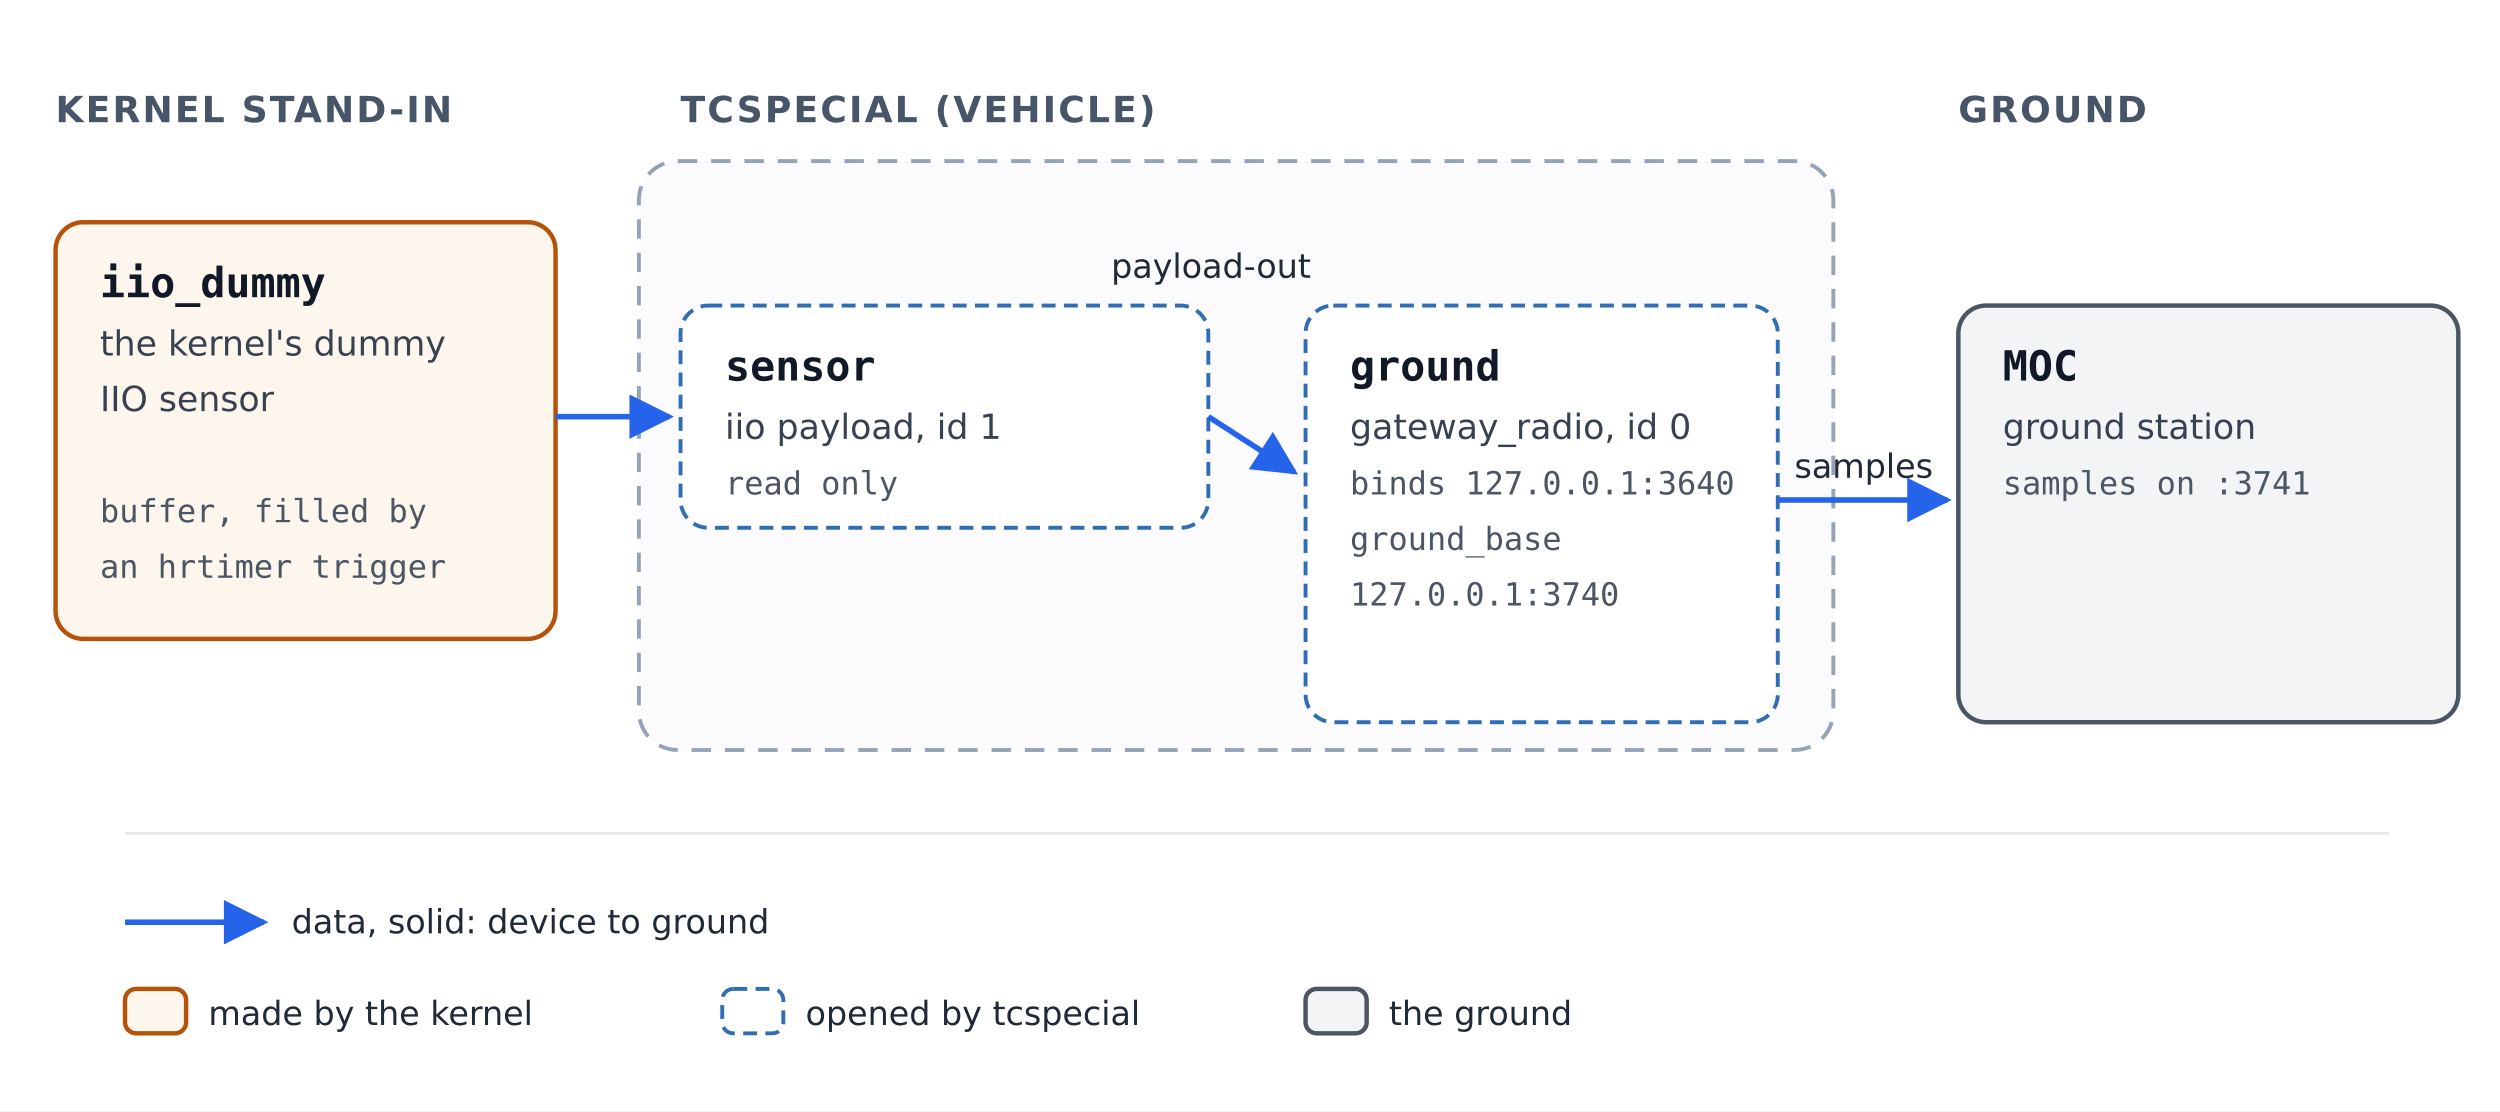
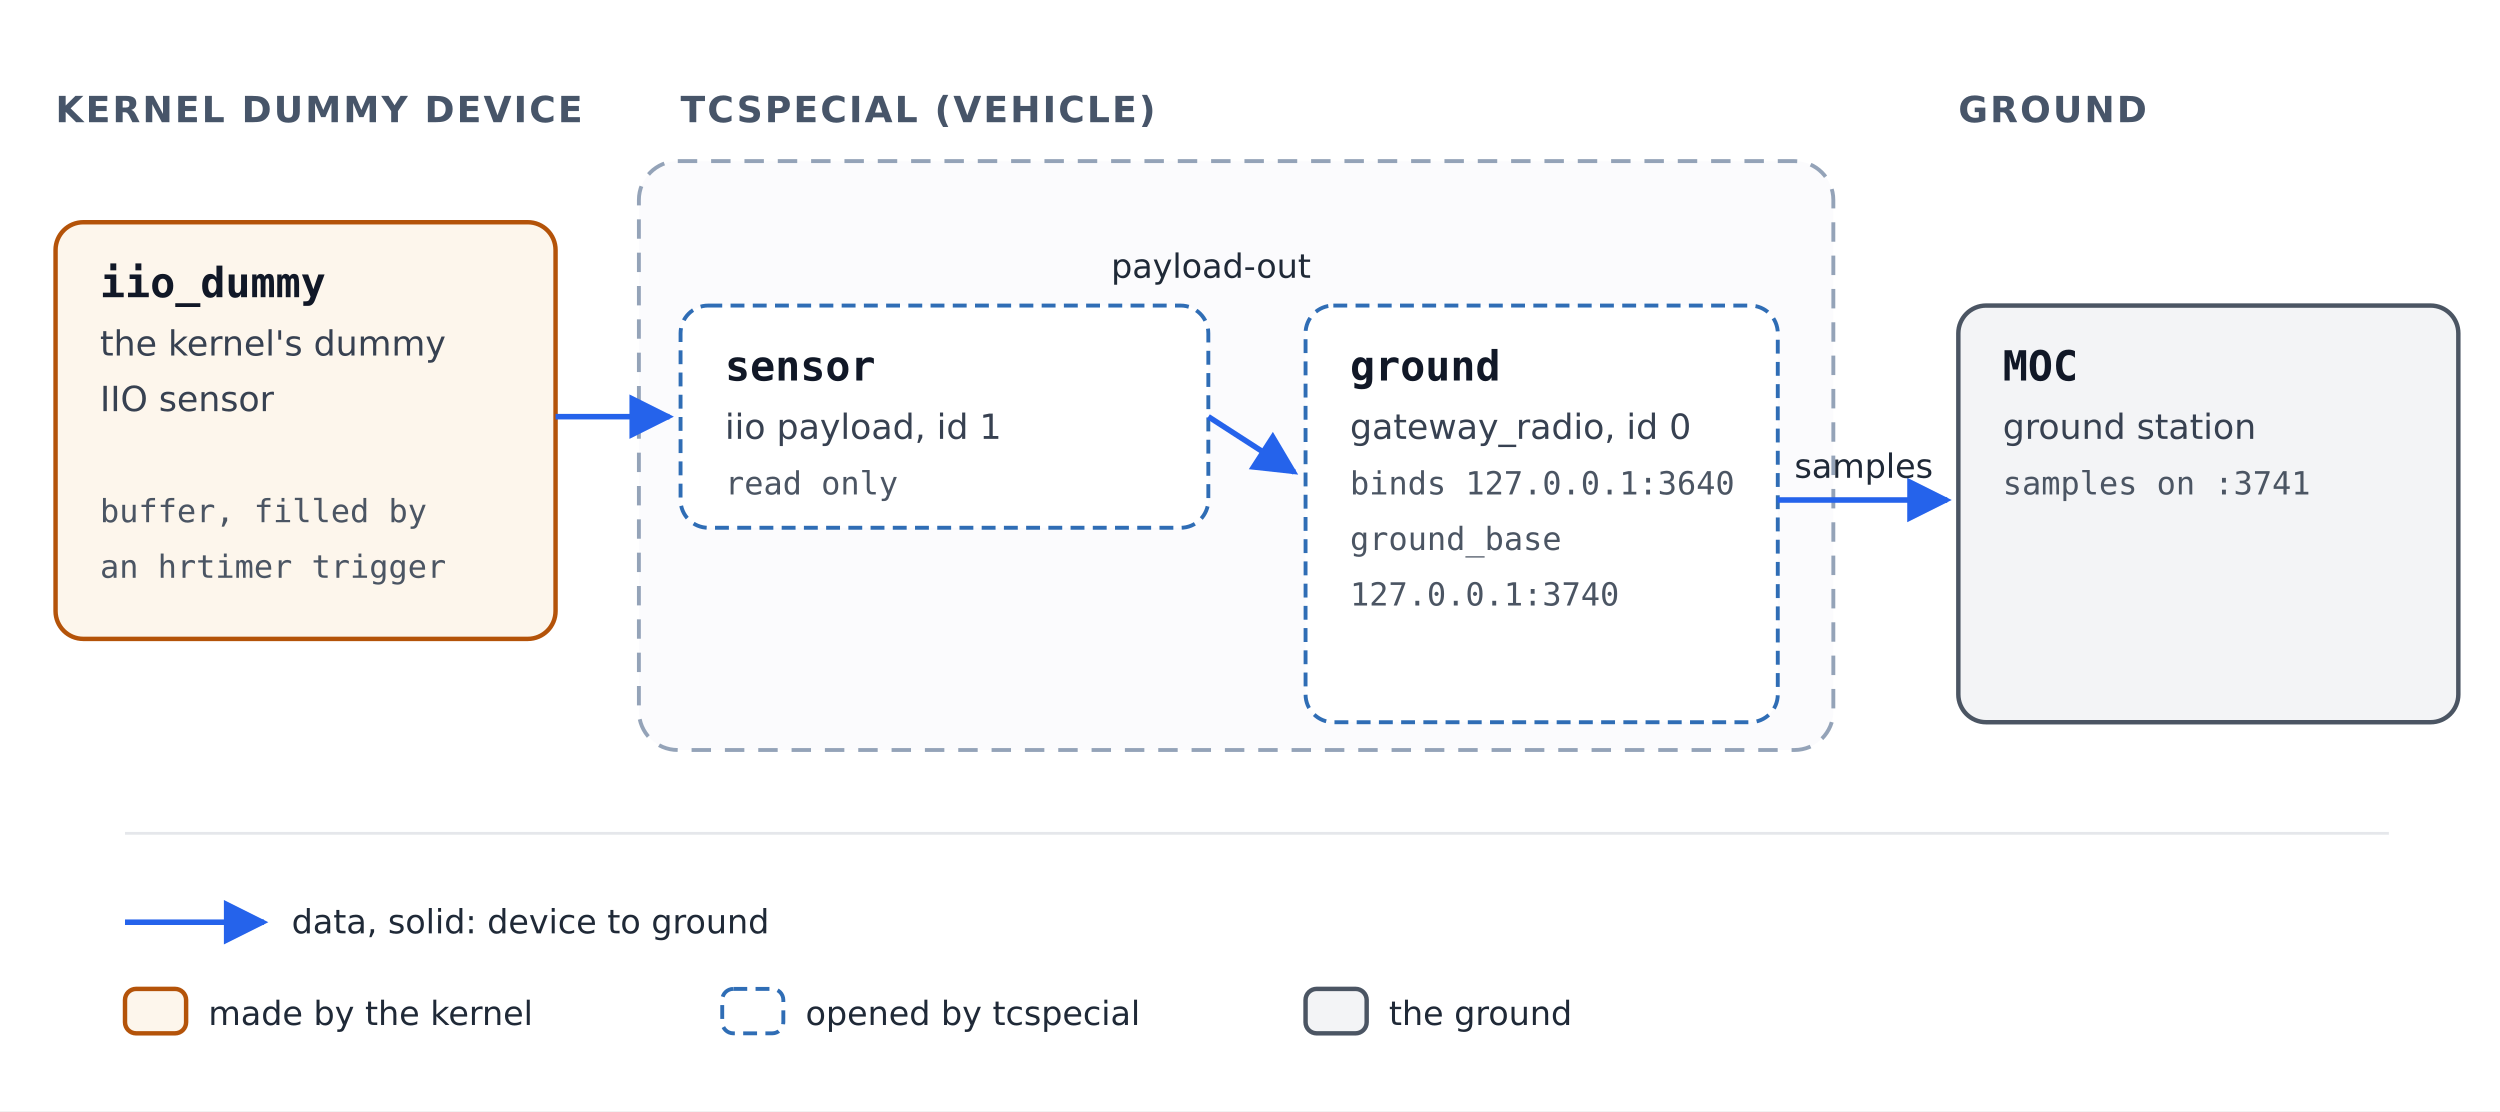
<svg xmlns="http://www.w3.org/2000/svg" width="900" height="400" viewBox="0 0 900 400" role="img" aria-labelledby="title desc">
  <defs>
    <style>
      text { font-family: "DejaVu Sans", Helvetica, Arial, sans-serif; fill: #111827; }
      .name { font-family: "DejaVu Sans Mono", Menlo, Consolas, monospace; font-size: 15px; font-weight: bold; }
      .kind { font-size: 12.5px; fill: #374151; }
      .detail { font-family: "DejaVu Sans Mono", Menlo, Consolas, monospace; font-size: 11.5px; fill: #4b5563; }
      .heading { font-size: 13px; font-weight: bold; fill: #475569; letter-spacing: 0.06em; }
      .label { font-size: 12px; fill: #1f2937; }
      .note { font-size: 12px; fill: #4b5563; }
      .socket { fill: #ffffff; stroke: #2f6db5; stroke-width: 1.4; stroke-dasharray: 5 3; }
      .kernel { fill: #fdf6ec; stroke: #b45309; stroke-width: 1.6; }
      .ground { fill: #f3f4f6; stroke: #4b5563; stroke-width: 1.6; }
      .boundary { fill: #fbfbfd; stroke: #94a3b8; stroke-width: 1.4; stroke-dasharray: 7 5; }
      .up { fill: none; stroke: #b45309; stroke-width: 2; stroke-dasharray: 8 4; }
      .down { fill: none; stroke: #2563eb; stroke-width: 2; }
    </style>
    <marker id="arrow-amber" viewBox="0 0 10 10" refX="9" refY="5" markerWidth="8" markerHeight="8" orient="auto-start-reverse">
      <path d="M0,0 L10,5 L0,10 z" fill="#b45309" />
    </marker>
    <marker id="arrow-blue" viewBox="0 0 10 10" refX="9" refY="5" markerWidth="8" markerHeight="8" orient="auto-start-reverse">
      <path d="M0,0 L10,5 L0,10 z" fill="#2563eb" />
    </marker>
  </defs>
  <rect width="900" height="400" fill="#ffffff" />
-   <text class="heading" x="20" y="44">KERNEL STAND-IN</text>
+   <text class="heading" x="20" y="44">KERNEL DUMMY DEVICE</text>
  <text class="heading" x="245" y="44">TCSPECIAL (VEHICLE)</text>
  <text class="heading" x="705" y="44">GROUND</text>
  <rect class="boundary" x="230" y="58" width="430" height="212" rx="14" />
  <rect class="kernel" x="20" y="80" width="180" height="150" rx="10" />
  <text class="name" x="36" y="107">iio_dummy</text>
  <text class="kind" x="36" y="128">the kernel's dummy</text>
  <text class="kind" x="36" y="148">IIO sensor</text>
  <text class="note" x="36" y="168" />
  <text class="detail" x="36" y="188">buffer, filled by</text>
  <text class="detail" x="36" y="208">an hrtimer trigger</text>
  <rect class="socket" x="245" y="110" width="190" height="80" rx="10" />
  <text class="name" x="261" y="137">sensor</text>
  <text class="kind" x="261" y="158">iio payload, id 1</text>
  <text class="detail" x="261" y="178">read only</text>
  <rect class="socket" x="470" y="110" width="170" height="150" rx="10" />
  <text class="name" x="486" y="137">ground</text>
  <text class="kind" x="486" y="158">gateway_radio, id 0</text>
  <text class="detail" x="486" y="178">binds 127.0.0.1:3640</text>
  <text class="detail" x="486" y="198">ground_base</text>
  <text class="detail" x="486" y="218">  127.0.0.1:3740</text>
  <rect class="ground" x="705" y="110" width="180" height="150" rx="10" />
  <text class="name" x="721" y="137">MOC</text>
  <text class="kind" x="721" y="158">ground station</text>
  <text class="detail" x="721" y="178">samples on :3741</text>
  <path class="down" d="M200,150 L241,150" marker-end="url(#arrow-blue)" />
  <path class="down" d="M435,150 L466,170" marker-end="url(#arrow-blue)" />
  <text class="label" x="400" y="100">payload-out</text>
  <path class="down" d="M640,180 L701,180" marker-end="url(#arrow-blue)" />
  <text class="label" x="646" y="172">samples</text>
  <line x1="45" y1="300" x2="860" y2="300" stroke="#e5e7eb" stroke-width="1" />
  <path class="down" d="M45,332 L95,332" marker-end="url(#arrow-blue)" />
  <text class="label" x="105" y="336">data, solid: device to ground</text>
  <rect class="kernel" x="45" y="356" width="22" height="16" rx="4" />
  <text class="label" x="75" y="369">made by the kernel</text>
  <rect class="socket" x="260" y="356" width="22" height="16" rx="4" />
  <text class="label" x="290" y="369">opened by tcspecial</text>
  <rect class="ground" x="470" y="356" width="22" height="16" rx="4" />
  <text class="label" x="500" y="369">the ground</text>
</svg>
